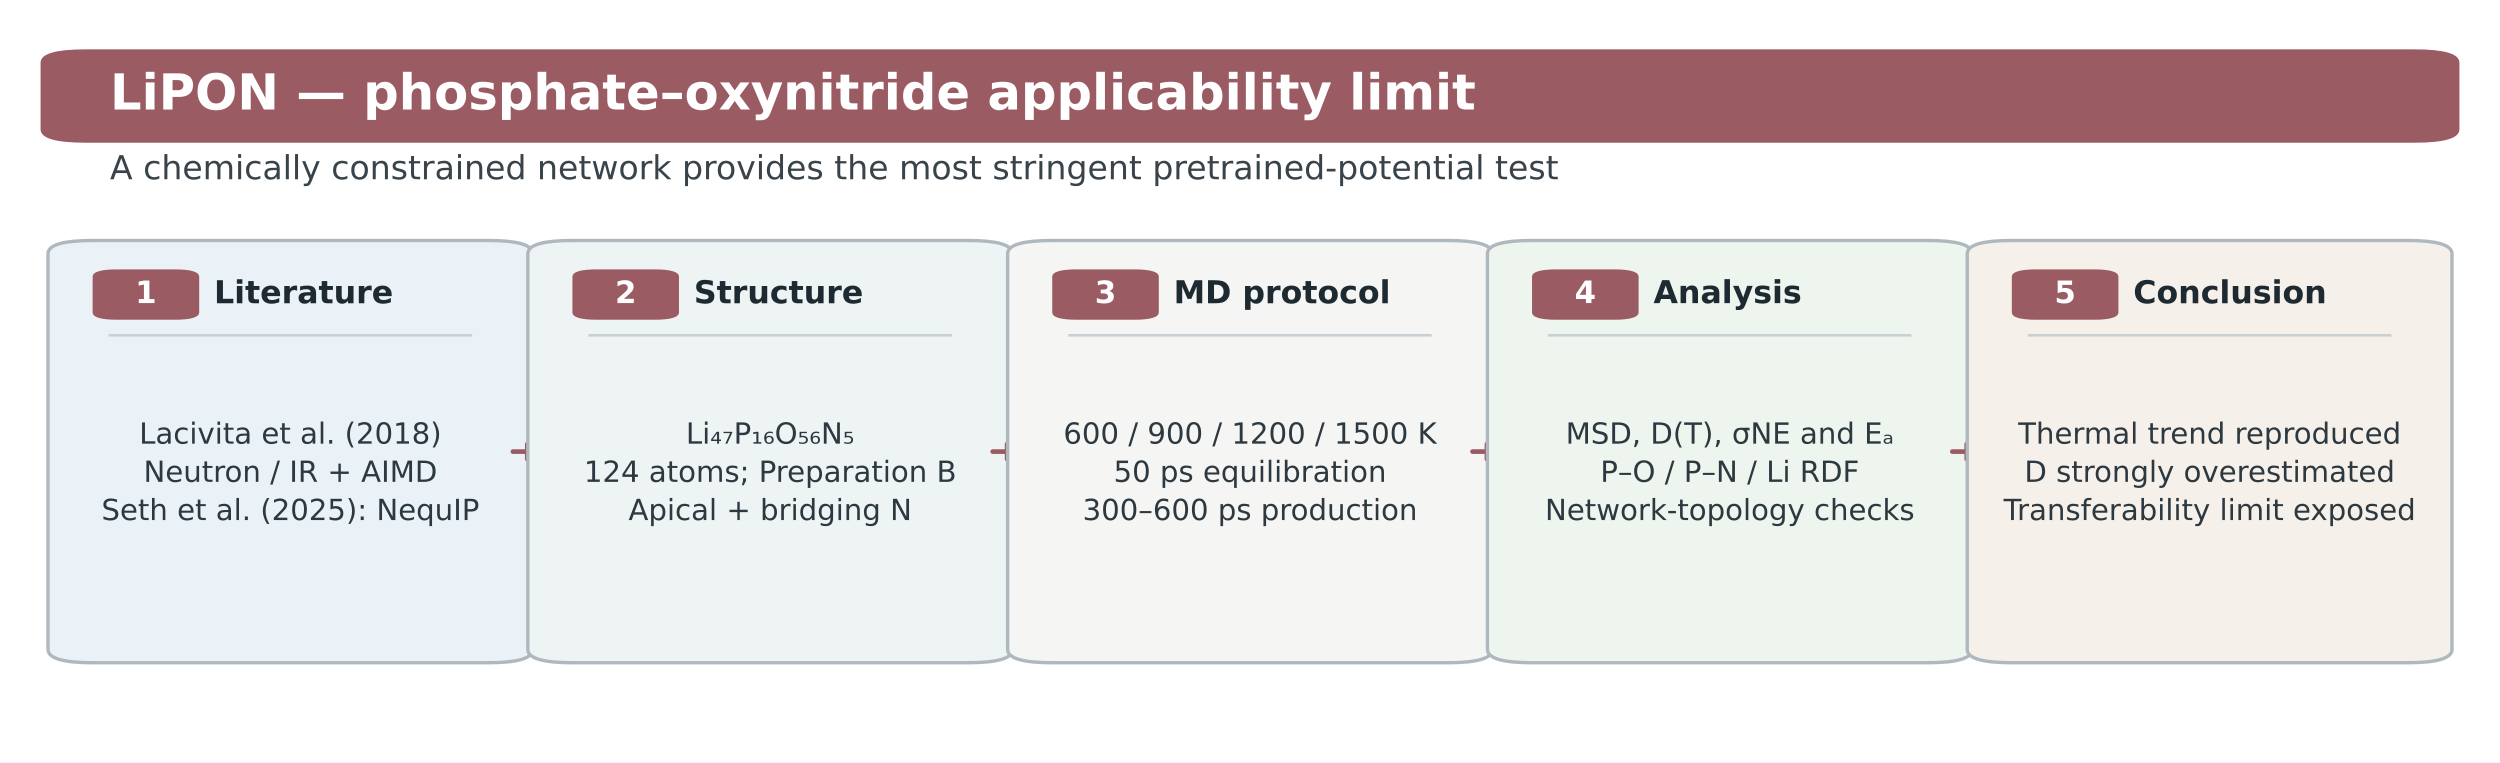
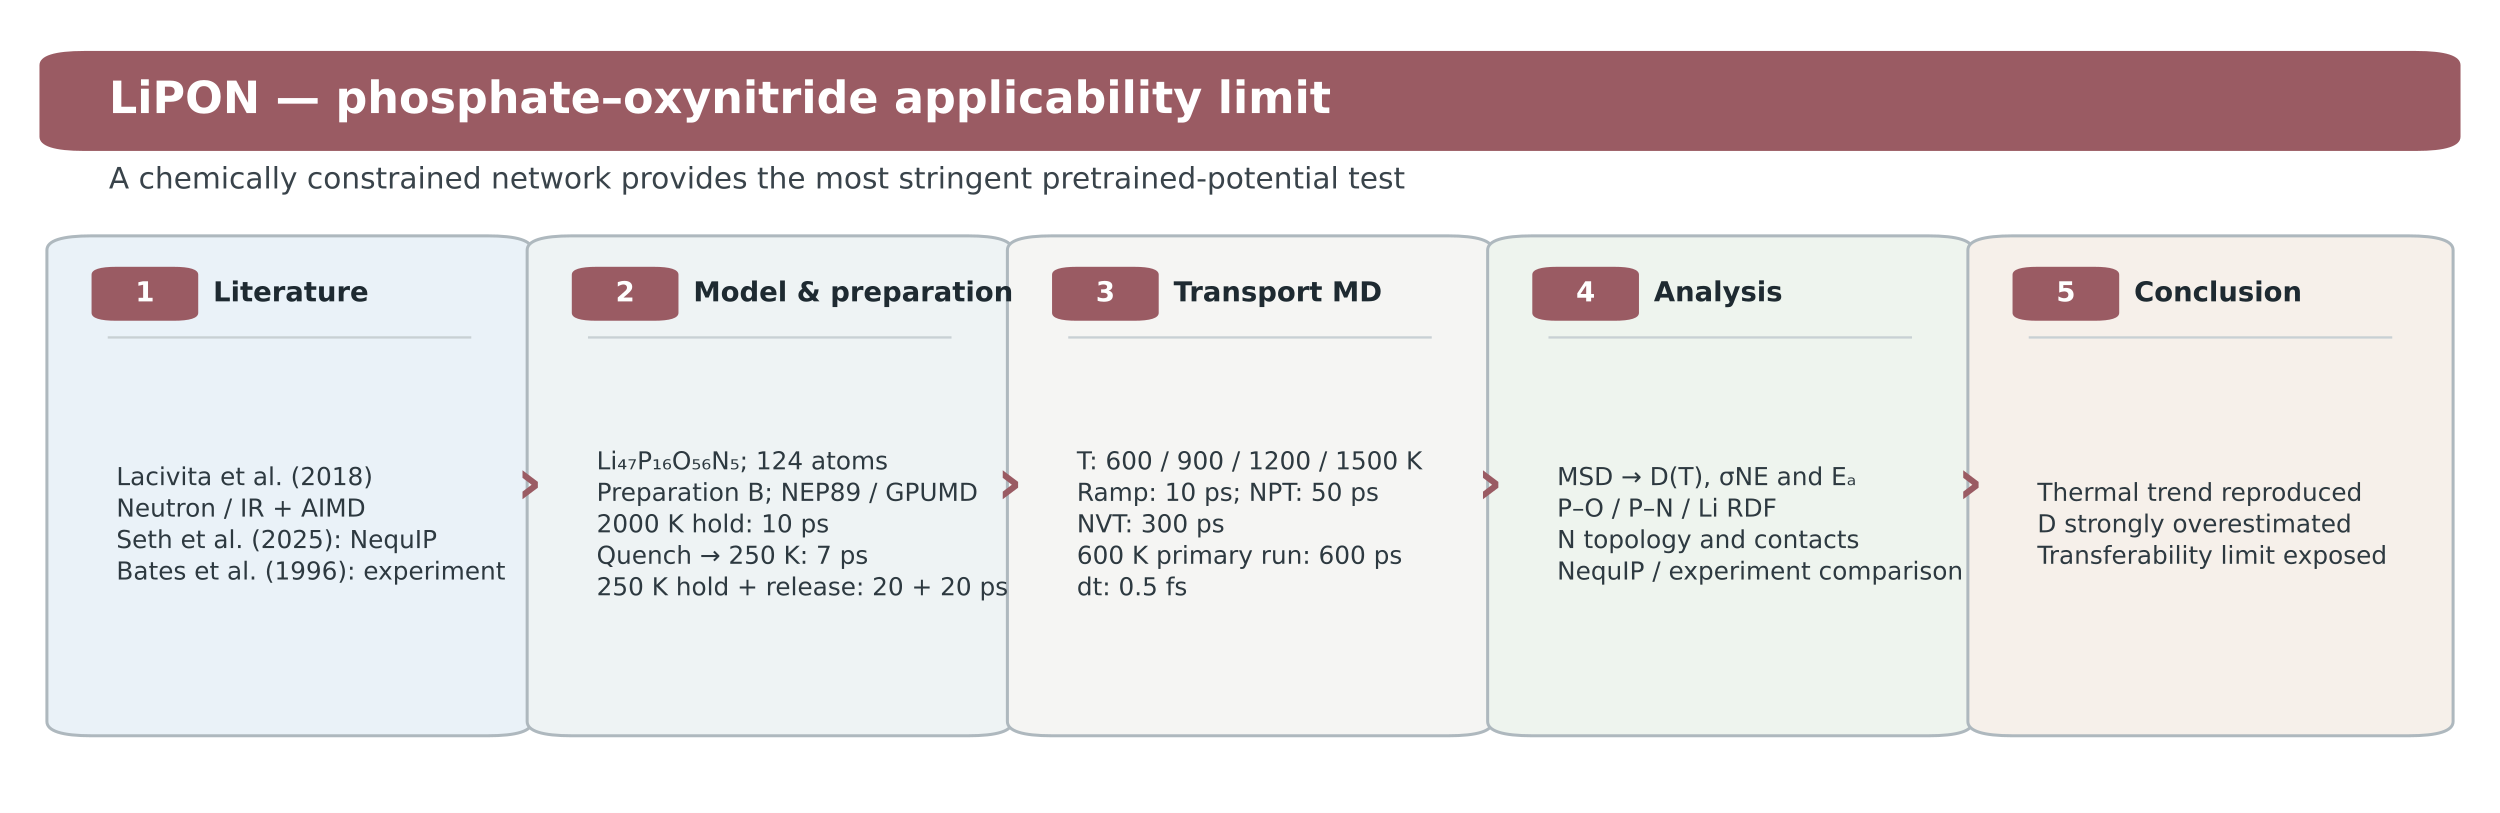
- <svg xmlns="http://www.w3.org/2000/svg" width="664.2pt" height="202.572pt" viewBox="0 0 664.2 202.572" version="1.1">
+ <svg xmlns="http://www.w3.org/2000/svg" width="742.32pt" height="241.38pt" viewBox="0 0 742.32 241.38" version="1.1">
  <defs>
    <style type="text/css">*{stroke-linejoin: round; stroke-linecap: butt}</style>
  </defs>
  <g id="figure_1">
    <g id="patch_1">
-       <path d="M -0 202.572 L 664.2 202.572 L 664.2 0 L -0 0 z " style="fill: #ffffff" />
+       <path d="M 0 241.38 L 742.32 241.38 L 742.32 0 L 0 0 z " style="fill: #ffffff" />
    </g>
    <g id="axes_1">
      <g id="patch_2">
-         <path d="M 22.633 37.913 L 641.567 37.913 Q 653.419 37.913 653.419 34.37 L 653.419 16.657 Q 653.419 13.114 641.567 13.114 L 22.633 13.114 Q 10.781 13.114 10.781 16.657 L 10.781 34.37 Q 10.781 37.913 22.633 37.913 z " clip-path="url(#p9084eb7c21)" style="fill: #9a5b63" />
+         <path d="M 24.977 44.82 L 717.343 44.82 Q 730.601 44.82 730.601 40.579 L 730.601 19.373 Q 730.601 15.132 717.343 15.132 L 24.977 15.132 Q 11.719 15.132 11.719 19.373 L 11.719 40.579 Q 11.719 44.82 24.977 44.82 z " clip-path="url(#p6951521741)" style="fill: #9a5b63" />
      </g>
      <g id="patch_3">
-         <path d="M 24.609 176.075 L 129.696 176.075 Q 141.547 176.075 141.547 172.532 L 141.547 67.434 Q 141.547 63.892 129.696 63.892 L 24.609 63.892 Q 12.757 63.892 12.757 67.434 L 12.757 172.532 Q 12.757 176.075 24.609 176.075 z " clip-path="url(#p9084eb7c21)" style="fill: #eaf2f8; stroke: #aeb8be; stroke-width: 0.9; stroke-linejoin: miter" />
+         <path d="M 27.186 218.472 L 144.741 218.472 Q 158 218.472 158 214.231 L 158 74.273 Q 158 70.032 144.741 70.032 L 27.186 70.032 Q 13.928 70.032 13.928 74.273 L 13.928 214.231 Q 13.928 218.472 27.186 218.472 z " clip-path="url(#p6951521741)" style="fill: #eaf2f8; stroke: #aeb8be; stroke-width: 0.9; stroke-linejoin: miter" />
      </g>
      <g id="patch_4">
-         <path d="M 31.193 84.951 L 46.337 84.951 Q 52.921 84.951 52.921 82.982 L 52.921 73.536 Q 52.921 71.567 46.337 71.567 L 31.193 71.567 Q 24.609 71.567 24.609 73.536 L 24.609 82.982 Q 24.609 84.951 31.193 84.951 z " clip-path="url(#p9084eb7c21)" style="fill: #9a5b63" />
+         <path d="M 34.552 95.243 L 51.493 95.243 Q 58.859 95.243 58.859 92.887 L 58.859 81.577 Q 58.859 79.221 51.493 79.221 L 34.552 79.221 Q 27.186 79.221 27.186 81.577 L 27.186 92.887 Q 27.186 95.243 34.552 95.243 z " clip-path="url(#p6951521741)" style="fill: #9a5b63" />
      </g>
      <g id="patch_5">
-         <path d="M 136.28 119.983 Q 140.889 119.983 144.101 119.983 " clip-path="url(#p9084eb7c21)" style="fill: none; stroke: #9a5b63; stroke-width: 1.25; stroke-linecap: round" />
-         <path d="M 140.101 117.983 L 144.101 119.983 L 140.101 121.983 z " clip-path="url(#p9084eb7c21)" style="fill: #9a5b63; stroke: #9a5b63; stroke-width: 1.25; stroke-linecap: round" />
+         <path d="M 169.784 218.472 L 287.339 218.472 Q 300.598 218.472 300.598 214.231 L 300.598 74.273 Q 300.598 70.032 287.339 70.032 L 169.784 70.032 Q 156.526 70.032 156.526 74.273 L 156.526 214.231 Q 156.526 218.472 169.784 218.472 z " clip-path="url(#p6951521741)" style="fill: #eef3f4; stroke: #aeb8be; stroke-width: 0.9; stroke-linejoin: miter" />
      </g>
      <g id="patch_6">
-         <path d="M 152.083 176.075 L 257.17 176.075 Q 269.021 176.075 269.021 172.532 L 269.021 67.434 Q 269.021 63.892 257.17 63.892 L 152.083 63.892 Q 140.231 63.892 140.231 67.434 L 140.231 172.532 Q 140.231 176.075 152.083 176.075 z " clip-path="url(#p9084eb7c21)" style="fill: #eef3f4; stroke: #aeb8be; stroke-width: 0.9; stroke-linejoin: miter" />
+         <path d="M 177.15 95.243 L 194.091 95.243 Q 201.457 95.243 201.457 92.887 L 201.457 81.577 Q 201.457 79.221 194.091 79.221 L 177.15 79.221 Q 169.784 79.221 169.784 81.577 L 169.784 92.887 Q 169.784 95.243 177.15 95.243 z " clip-path="url(#p6951521741)" style="fill: #9a5b63" />
      </g>
      <g id="patch_7">
-         <path d="M 158.667 84.951 L 173.811 84.951 Q 180.395 84.951 180.395 82.982 L 180.395 73.536 Q 180.395 71.567 173.811 71.567 L 158.667 71.567 Q 152.083 71.567 152.083 73.536 L 152.083 82.982 Q 152.083 84.951 158.667 84.951 z " clip-path="url(#p9084eb7c21)" style="fill: #9a5b63" />
+         <path d="M 312.383 218.472 L 429.937 218.472 Q 443.196 218.472 443.196 214.231 L 443.196 74.273 Q 443.196 70.032 429.937 70.032 L 312.383 70.032 Q 299.124 70.032 299.124 74.273 L 299.124 214.231 Q 299.124 218.472 312.383 218.472 z " clip-path="url(#p6951521741)" style="fill: #f5f5f3; stroke: #aeb8be; stroke-width: 0.9; stroke-linejoin: miter" />
      </g>
      <g id="patch_8">
-         <path d="M 263.754 119.983 Q 268.363 119.983 271.575 119.983 " clip-path="url(#p9084eb7c21)" style="fill: none; stroke: #9a5b63; stroke-width: 1.25; stroke-linecap: round" />
-         <path d="M 267.575 117.983 L 271.575 119.983 L 267.575 121.983 z " clip-path="url(#p9084eb7c21)" style="fill: #9a5b63; stroke: #9a5b63; stroke-width: 1.25; stroke-linecap: round" />
+         <path d="M 319.748 95.243 L 336.689 95.243 Q 344.055 95.243 344.055 92.887 L 344.055 81.577 Q 344.055 79.221 336.689 79.221 L 319.748 79.221 Q 312.383 79.221 312.383 81.577 L 312.383 92.887 Q 312.383 95.243 319.748 95.243 z " clip-path="url(#p6951521741)" style="fill: #9a5b63" />
      </g>
      <g id="patch_9">
-         <path d="M 279.556 176.075 L 384.644 176.075 Q 396.495 176.075 396.495 172.532 L 396.495 67.434 Q 396.495 63.892 384.644 63.892 L 279.556 63.892 Q 267.705 63.892 267.705 67.434 L 267.705 172.532 Q 267.705 176.075 279.556 176.075 z " clip-path="url(#p9084eb7c21)" style="fill: #f5f5f3; stroke: #aeb8be; stroke-width: 0.9; stroke-linejoin: miter" />
+         <path d="M 454.981 218.472 L 572.536 218.472 Q 585.794 218.472 585.794 214.231 L 585.794 74.273 Q 585.794 70.032 572.536 70.032 L 454.981 70.032 Q 441.722 70.032 441.722 74.273 L 441.722 214.231 Q 441.722 218.472 454.981 218.472 z " clip-path="url(#p6951521741)" style="fill: #eef4ee; stroke: #aeb8be; stroke-width: 0.9; stroke-linejoin: miter" />
      </g>
      <g id="patch_10">
-         <path d="M 286.141 84.951 L 301.285 84.951 Q 307.869 84.951 307.869 82.982 L 307.869 73.536 Q 307.869 71.567 301.285 71.567 L 286.141 71.567 Q 279.556 71.567 279.556 73.536 L 279.556 82.982 Q 279.556 84.951 286.141 84.951 z " clip-path="url(#p9084eb7c21)" style="fill: #9a5b63" />
+         <path d="M 462.346 95.243 L 479.287 95.243 Q 486.653 95.243 486.653 92.887 L 486.653 81.577 Q 486.653 79.221 479.287 79.221 L 462.346 79.221 Q 454.981 79.221 454.981 81.577 L 454.981 92.887 Q 454.981 95.243 462.346 95.243 z " clip-path="url(#p6951521741)" style="fill: #9a5b63" />
      </g>
      <g id="patch_11">
-         <path d="M 391.228 119.983 Q 395.837 119.983 399.049 119.983 " clip-path="url(#p9084eb7c21)" style="fill: none; stroke: #9a5b63; stroke-width: 1.25; stroke-linecap: round" />
-         <path d="M 395.049 117.983 L 399.049 119.983 L 395.049 121.983 z " clip-path="url(#p9084eb7c21)" style="fill: #9a5b63; stroke: #9a5b63; stroke-width: 1.25; stroke-linecap: round" />
+         <path d="M 597.579 218.472 L 715.134 218.472 Q 728.392 218.472 728.392 214.231 L 728.392 74.273 Q 728.392 70.032 715.134 70.032 L 597.579 70.032 Q 584.32 70.032 584.32 74.273 L 584.32 214.231 Q 584.32 218.472 597.579 218.472 z " clip-path="url(#p6951521741)" style="fill: #f6f0ea; stroke: #aeb8be; stroke-width: 0.9; stroke-linejoin: miter" />
      </g>
      <g id="patch_12">
-         <path d="M 407.03 176.075 L 512.117 176.075 Q 523.969 176.075 523.969 172.532 L 523.969 67.434 Q 523.969 63.892 512.117 63.892 L 407.03 63.892 Q 395.179 63.892 395.179 67.434 L 395.179 172.532 Q 395.179 176.075 407.03 176.075 z " clip-path="url(#p9084eb7c21)" style="fill: #eef4ee; stroke: #aeb8be; stroke-width: 0.9; stroke-linejoin: miter" />
-       </g>
-       <g id="patch_13">
-         <path d="M 413.615 84.951 L 428.759 84.951 Q 435.343 84.951 435.343 82.982 L 435.343 73.536 Q 435.343 71.567 428.759 71.567 L 413.615 71.567 Q 407.03 71.567 407.03 73.536 L 407.03 82.982 Q 407.03 84.951 413.615 84.951 z " clip-path="url(#p9084eb7c21)" style="fill: #9a5b63" />
-       </g>
-       <g id="patch_14">
-         <path d="M 518.702 119.983 Q 523.311 119.983 526.523 119.983 " clip-path="url(#p9084eb7c21)" style="fill: none; stroke: #9a5b63; stroke-width: 1.25; stroke-linecap: round" />
-         <path d="M 522.523 117.983 L 526.523 119.983 L 522.523 121.983 z " clip-path="url(#p9084eb7c21)" style="fill: #9a5b63; stroke: #9a5b63; stroke-width: 1.25; stroke-linecap: round" />
-       </g>
-       <g id="patch_15">
-         <path d="M 534.504 176.075 L 639.591 176.075 Q 651.443 176.075 651.443 172.532 L 651.443 67.434 Q 651.443 63.892 639.591 63.892 L 534.504 63.892 Q 522.653 63.892 522.653 67.434 L 522.653 172.532 Q 522.653 176.075 534.504 176.075 z " clip-path="url(#p9084eb7c21)" style="fill: #f6f0ea; stroke: #aeb8be; stroke-width: 0.9; stroke-linejoin: miter" />
-       </g>
-       <g id="patch_16">
-         <path d="M 541.089 84.951 L 556.233 84.951 Q 562.817 84.951 562.817 82.982 L 562.817 73.536 Q 562.817 71.567 556.233 71.567 L 541.089 71.567 Q 534.504 71.567 534.504 73.536 L 534.504 82.982 Q 534.504 84.951 541.089 84.951 z " clip-path="url(#p9084eb7c21)" style="fill: #9a5b63" />
+         <path d="M 604.944 95.243 L 621.885 95.243 Q 629.251 95.243 629.251 92.887 L 629.251 81.577 Q 629.251 79.221 621.885 79.221 L 604.944 79.221 Q 597.579 79.221 597.579 81.577 L 597.579 92.887 Q 597.579 95.243 604.944 95.243 z " clip-path="url(#p6951521741)" style="fill: #9a5b63" />
      </g>
      <g id="line2d_1">
-         <path d="M 29.218 89.084 L 125.086 89.084 " clip-path="url(#p9084eb7c21)" style="fill: none; stroke: #c8d0d4; stroke-width: 0.7; stroke-linecap: square" />
+         <path d="M 32.342 100.191 L 139.586 100.191 " clip-path="url(#p6951521741)" style="fill: none; stroke: #c8d0d4; stroke-width: 0.7; stroke-linecap: square" />
      </g>
      <g id="line2d_2">
-         <path d="M 156.692 89.084 L 252.56 89.084 " clip-path="url(#p9084eb7c21)" style="fill: none; stroke: #c8d0d4; stroke-width: 0.7; stroke-linecap: square" />
+         <path d="M 174.94 100.191 L 282.184 100.191 " clip-path="url(#p6951521741)" style="fill: none; stroke: #c8d0d4; stroke-width: 0.7; stroke-linecap: square" />
      </g>
      <g id="line2d_3">
-         <path d="M 284.166 89.084 L 380.034 89.084 " clip-path="url(#p9084eb7c21)" style="fill: none; stroke: #c8d0d4; stroke-width: 0.7; stroke-linecap: square" />
+         <path d="M 317.538 100.191 L 424.782 100.191 " clip-path="url(#p6951521741)" style="fill: none; stroke: #c8d0d4; stroke-width: 0.7; stroke-linecap: square" />
      </g>
      <g id="line2d_4">
-         <path d="M 411.64 89.084 L 507.508 89.084 " clip-path="url(#p9084eb7c21)" style="fill: none; stroke: #c8d0d4; stroke-width: 0.7; stroke-linecap: square" />
+         <path d="M 460.136 100.191 L 567.38 100.191 " clip-path="url(#p6951521741)" style="fill: none; stroke: #c8d0d4; stroke-width: 0.7; stroke-linecap: square" />
      </g>
      <g id="line2d_5">
-         <path d="M 539.114 89.084 L 634.982 89.084 " clip-path="url(#p9084eb7c21)" style="fill: none; stroke: #c8d0d4; stroke-width: 0.7; stroke-linecap: square" />
+         <path d="M 602.734 100.191 L 709.978 100.191 " clip-path="url(#p6951521741)" style="fill: none; stroke: #c8d0d4; stroke-width: 0.7; stroke-linecap: square" />
      </g>
      <g id="text_1">
-         <text style="fill: #ffffff; font: 700 13.2px 'DejaVu Sans', 'Arial', 'Helvetica', sans-serif; text-anchor: start" x="29.218" y="29.104" transform="rotate(-0 29.2176 29.10419)">LiPON — phosphate–oxynitride applicability limit</text>
+         <text style="fill: #ffffff; font: 700 13.2px 'DejaVu Sans', 'Arial', 'Helvetica', sans-serif; text-anchor: start" x="32.342" y="33.567" transform="rotate(-0 32.3424 33.56711)">LiPON — phosphate–oxynitride applicability limit</text>
      </g>
      <g id="text_2">
-         <text style="fill: #39434a; font: 8.8px 'DejaVu Sans', 'Arial', 'Helvetica', sans-serif; text-anchor: start" x="29.218" y="47.623" transform="rotate(-0 29.2176 47.62283)">A chemically constrained network provides the most stringent pretrained-potential test</text>
+         <text style="fill: #39434a; font: 8.8px 'DejaVu Sans', 'Arial', 'Helvetica', sans-serif; text-anchor: start" x="32.342" y="55.967" transform="rotate(-0 32.3424 55.96655)">A chemically constrained network provides the most stringent pretrained-potential test</text>
      </g>
      <g id="text_3">
-         <text style="fill: #ffffff; font: 700 8.2px 'DejaVu Sans', 'Arial', 'Helvetica', sans-serif; text-anchor: middle" x="38.765" y="80.522" transform="rotate(-0 38.76498 80.52168)">1</text>
+         <text style="fill: #ffffff; font: 700 8.2px 'DejaVu Sans', 'Arial', 'Helvetica', sans-serif; text-anchor: middle" x="43.023" y="89.495" transform="rotate(-0 43.02252 89.49465)">1</text>
      </g>
      <g id="text_4">
-         <text style="fill: #1e2a31; font: 700 8.4px 'DejaVu Sans', 'Arial', 'Helvetica', sans-serif; text-anchor: start" x="56.872" y="80.577" transform="rotate(-0 56.87208 80.57687)">Literature</text>
+         <text style="fill: #1e2a31; font: 700 8.15px 'DejaVu Sans', 'Arial', 'Helvetica', sans-serif; text-anchor: start" x="63.278" y="89.481" transform="rotate(-0 63.27792 89.48085)">Literature</text>
      </g>
      <g id="text_5">
-         <text style="fill: #2d3940; font: 7.75px 'DejaVu Sans', 'Arial', 'Helvetica', sans-serif" transform="translate(36.981 117.8755)">Lacivita et al. (2018)</text>
-         <text style="fill: #2d3940; font: 7.75px 'DejaVu Sans', 'Arial', 'Helvetica', sans-serif" transform="translate(38.12594 128.026)">Neutron / IR + AIMD</text>
-         <text style="fill: #2d3940; font: 7.75px 'DejaVu Sans', 'Arial', 'Helvetica', sans-serif" transform="translate(26.9508 138.1765)">Seth et al. (2025): NequIP</text>
+         <text style="fill: #2d3940; font: 7.35px 'DejaVu Sans', 'Arial', 'Helvetica', sans-serif" transform="translate(34.55208 144.0401)">Lacivita et al. (2018)</text>
+         <text style="fill: #2d3940; font: 7.35px 'DejaVu Sans', 'Arial', 'Helvetica', sans-serif" transform="translate(34.55208 153.3875)">Neutron / IR + AIMD</text>
+         <text style="fill: #2d3940; font: 7.35px 'DejaVu Sans', 'Arial', 'Helvetica', sans-serif" transform="translate(34.55208 162.7348)">Seth et al. (2025): NequIP</text>
+         <text style="fill: #2d3940; font: 7.35px 'DejaVu Sans', 'Arial', 'Helvetica', sans-serif" transform="translate(34.55208 172.0822)">Bates et al. (1996): experiment</text>
      </g>
      <g id="text_6">
-         <text style="fill: #ffffff; font: 700 8.2px 'DejaVu Sans', 'Arial', 'Helvetica', sans-serif; text-anchor: middle" x="166.239" y="80.522" transform="rotate(-0 166.239 80.52168)">2</text>
+         <text style="fill: #ffffff; font: 700 8.2px 'DejaVu Sans', 'Arial', 'Helvetica', sans-serif; text-anchor: middle" x="185.621" y="89.495" transform="rotate(-0 185.6205 89.49465)">2</text>
      </g>
      <g id="text_7">
-         <text style="fill: #1e2a31; font: 700 8.4px 'DejaVu Sans', 'Arial', 'Helvetica', sans-serif; text-anchor: start" x="184.346" y="80.577" transform="rotate(-0 184.3461 80.57687)">Structure</text>
+         <text style="fill: #1e2a31; font: 700 8.15px 'DejaVu Sans', 'Arial', 'Helvetica', sans-serif; text-anchor: start" x="205.876" y="89.481" transform="rotate(-0 205.8759 89.48085)">Model &amp; preparation</text>
      </g>
      <g id="text_8">
-         <text style="fill: #2d3940; font: 7.75px 'DejaVu Sans', 'Arial', 'Helvetica', sans-serif" transform="translate(182.2291 117.8755)">Li₄₇P₁₆O₅₆N₅</text>
-         <text style="fill: #2d3940; font: 7.75px 'DejaVu Sans', 'Arial', 'Helvetica', sans-serif" transform="translate(155.1296 128.026)">124 atoms; Preparation B</text>
-         <text style="fill: #2d3940; font: 7.75px 'DejaVu Sans', 'Arial', 'Helvetica', sans-serif" transform="translate(166.9743 138.1765)">Apical + bridging N</text>
+         <text style="fill: #2d3940; font: 7.35px 'DejaVu Sans', 'Arial', 'Helvetica', sans-serif" transform="translate(177.1501 139.3664)">Li₄₇P₁₆O₅₆N₅; 124 atoms</text>
+         <text style="fill: #2d3940; font: 7.35px 'DejaVu Sans', 'Arial', 'Helvetica', sans-serif" transform="translate(177.1501 148.7138)">Preparation B; NEP89 / GPUMD</text>
+         <text style="fill: #2d3940; font: 7.35px 'DejaVu Sans', 'Arial', 'Helvetica', sans-serif" transform="translate(177.1501 158.0611)">2000 K hold: 10 ps</text>
+         <text style="fill: #2d3940; font: 7.35px 'DejaVu Sans', 'Arial', 'Helvetica', sans-serif" transform="translate(177.1501 167.4085)">Quench → 250 K: 7 ps</text>
+         <text style="fill: #2d3940; font: 7.35px 'DejaVu Sans', 'Arial', 'Helvetica', sans-serif" transform="translate(177.1501 176.7559)">250 K hold + release: 20 + 20 ps</text>
      </g>
      <g id="text_9">
-         <text style="fill: #ffffff; font: 700 8.2px 'DejaVu Sans', 'Arial', 'Helvetica', sans-serif; text-anchor: middle" x="293.713" y="80.522" transform="rotate(-0 293.7129 80.52168)">3</text>
+         <text style="fill: #ffffff; font: 700 8.2px 'DejaVu Sans', 'Arial', 'Helvetica', sans-serif; text-anchor: middle" x="328.219" y="89.495" transform="rotate(-0 328.2186 89.49465)">3</text>
      </g>
      <g id="text_10">
-         <text style="fill: #1e2a31; font: 700 8.4px 'DejaVu Sans', 'Arial', 'Helvetica', sans-serif; text-anchor: start" x="311.82" y="80.577" transform="rotate(-0 311.82 80.57687)">MD protocol</text>
+         <text style="fill: #1e2a31; font: 700 8.15px 'DejaVu Sans', 'Arial', 'Helvetica', sans-serif; text-anchor: start" x="348.474" y="89.481" transform="rotate(-0 348.474 89.48085)">Transport MD</text>
      </g>
      <g id="text_11">
-         <text style="fill: #2d3940; font: 7.75px 'DejaVu Sans', 'Arial', 'Helvetica', sans-serif" transform="translate(282.5054 117.8755)">600 / 900 / 1200 / 1500 K</text>
-         <text style="fill: #2d3940; font: 7.75px 'DejaVu Sans', 'Arial', 'Helvetica', sans-serif" transform="translate(295.8476 128.026)">50 ps equilibration</text>
-         <text style="fill: #2d3940; font: 7.75px 'DejaVu Sans', 'Arial', 'Helvetica', sans-serif" transform="translate(287.6223 138.1765)">300–600 ps production</text>
+         <text style="fill: #2d3940; font: 7.35px 'DejaVu Sans', 'Arial', 'Helvetica', sans-serif" transform="translate(319.7481 139.3664)">T: 600 / 900 / 1200 / 1500 K</text>
+         <text style="fill: #2d3940; font: 7.35px 'DejaVu Sans', 'Arial', 'Helvetica', sans-serif" transform="translate(319.7481 148.7138)">Ramp: 10 ps; NPT: 50 ps</text>
+         <text style="fill: #2d3940; font: 7.35px 'DejaVu Sans', 'Arial', 'Helvetica', sans-serif" transform="translate(319.7481 158.0611)">NVT: 300 ps</text>
+         <text style="fill: #2d3940; font: 7.35px 'DejaVu Sans', 'Arial', 'Helvetica', sans-serif" transform="translate(319.7481 167.4085)">600 K primary run: 600 ps</text>
+         <text style="fill: #2d3940; font: 7.35px 'DejaVu Sans', 'Arial', 'Helvetica', sans-serif" transform="translate(319.7481 176.7559)">dt: 0.5 fs</text>
      </g>
      <g id="text_12">
-         <text style="fill: #ffffff; font: 700 8.2px 'DejaVu Sans', 'Arial', 'Helvetica', sans-serif; text-anchor: middle" x="421.187" y="80.522" transform="rotate(-0 421.1869 80.52168)">4</text>
+         <text style="fill: #ffffff; font: 700 8.2px 'DejaVu Sans', 'Arial', 'Helvetica', sans-serif; text-anchor: middle" x="470.817" y="89.495" transform="rotate(-0 470.8166 89.49465)">4</text>
      </g>
      <g id="text_13">
-         <text style="fill: #1e2a31; font: 700 8.4px 'DejaVu Sans', 'Arial', 'Helvetica', sans-serif; text-anchor: start" x="439.294" y="80.544" transform="rotate(-0 439.294 80.54406)">Analysis</text>
+         <text style="fill: #1e2a31; font: 700 8.15px 'DejaVu Sans', 'Arial', 'Helvetica', sans-serif; text-anchor: start" x="491.072" y="89.449" transform="rotate(-0 491.072 89.44902)">Analysis</text>
      </g>
      <g id="text_14">
-         <text style="fill: #2d3940; font: 7.75px 'DejaVu Sans', 'Arial', 'Helvetica', sans-serif" transform="translate(415.9639 117.8755)">MSD, D(T), σNE and Eₐ</text>
-         <text style="fill: #2d3940; font: 7.75px 'DejaVu Sans', 'Arial', 'Helvetica', sans-serif" transform="translate(425.1676 128.026)">P–O / P–N / Li RDF</text>
-         <text style="fill: #2d3940; font: 7.75px 'DejaVu Sans', 'Arial', 'Helvetica', sans-serif" transform="translate(410.4789 138.1765)">Network-topology checks</text>
+         <text style="fill: #2d3940; font: 7.35px 'DejaVu Sans', 'Arial', 'Helvetica', sans-serif" transform="translate(462.3461 144.0401)">MSD → D(T), σNE and Eₐ</text>
+         <text style="fill: #2d3940; font: 7.35px 'DejaVu Sans', 'Arial', 'Helvetica', sans-serif" transform="translate(462.3461 153.3875)">P–O / P–N / Li RDF</text>
+         <text style="fill: #2d3940; font: 7.35px 'DejaVu Sans', 'Arial', 'Helvetica', sans-serif" transform="translate(462.3461 162.7348)">N topology and contacts</text>
+         <text style="fill: #2d3940; font: 7.35px 'DejaVu Sans', 'Arial', 'Helvetica', sans-serif" transform="translate(462.3461 172.0822)">NequIP / experiment comparison</text>
      </g>
      <g id="text_15">
-         <text style="fill: #ffffff; font: 700 8.2px 'DejaVu Sans', 'Arial', 'Helvetica', sans-serif; text-anchor: middle" x="548.661" y="80.522" transform="rotate(-0 548.6609 80.52168)">5</text>
+         <text style="fill: #ffffff; font: 700 8.2px 'DejaVu Sans', 'Arial', 'Helvetica', sans-serif; text-anchor: middle" x="613.415" y="89.495" transform="rotate(-0 613.4146 89.49465)">5</text>
      </g>
      <g id="text_16">
-         <text style="fill: #1e2a31; font: 700 8.4px 'DejaVu Sans', 'Arial', 'Helvetica', sans-serif; text-anchor: start" x="566.768" y="80.577" transform="rotate(-0 566.768 80.57687)">Conclusion</text>
+         <text style="fill: #1e2a31; font: 700 8.15px 'DejaVu Sans', 'Arial', 'Helvetica', sans-serif; text-anchor: start" x="633.67" y="89.481" transform="rotate(-0 633.67 89.48085)">Conclusion</text>
      </g>
      <g id="text_17">
-         <text style="fill: #2d3940; font: 7.75px 'DejaVu Sans', 'Arial', 'Helvetica', sans-serif" transform="translate(536.1844 117.8755)">Thermal trend reproduced</text>
-         <text style="fill: #2d3940; font: 7.75px 'DejaVu Sans', 'Arial', 'Helvetica', sans-serif" transform="translate(537.8349 128.026)">D strongly overestimated</text>
-         <text style="fill: #2d3940; font: 7.75px 'DejaVu Sans', 'Arial', 'Helvetica', sans-serif" transform="translate(532.3021 138.1765)">Transferability limit exposed</text>
+         <text style="fill: #2d3940; font: 7.35px 'DejaVu Sans', 'Arial', 'Helvetica', sans-serif" transform="translate(604.9441 148.7138)">Thermal trend reproduced</text>
+         <text style="fill: #2d3940; font: 7.35px 'DejaVu Sans', 'Arial', 'Helvetica', sans-serif" transform="translate(604.9441 158.0611)">D strongly overestimated</text>
+         <text style="fill: #2d3940; font: 7.35px 'DejaVu Sans', 'Arial', 'Helvetica', sans-serif" transform="translate(604.9441 167.4085)">Transferability limit exposed</text>
+       </g>
+       <g id="text_18">
+         <text style="fill: #9a5b63; font: 700 19px 'DejaVu Sans', 'Arial', 'Helvetica', sans-serif; text-anchor: middle" x="157.263" y="149.495" transform="rotate(-0 157.263 149.4948)">›</text>
+       </g>
+       <g id="text_19">
+         <text style="fill: #9a5b63; font: 700 19px 'DejaVu Sans', 'Arial', 'Helvetica', sans-serif; text-anchor: middle" x="299.861" y="149.495" transform="rotate(-0 299.861 149.4948)">›</text>
+       </g>
+       <g id="text_20">
+         <text style="fill: #9a5b63; font: 700 19px 'DejaVu Sans', 'Arial', 'Helvetica', sans-serif; text-anchor: middle" x="442.459" y="149.495" transform="rotate(-0 442.459 149.4948)">›</text>
+       </g>
+       <g id="text_21">
+         <text style="fill: #9a5b63; font: 700 19px 'DejaVu Sans', 'Arial', 'Helvetica', sans-serif; text-anchor: middle" x="585.057" y="149.495" transform="rotate(-0 585.057 149.4948)">›</text>
      </g>
    </g>
  </g>
  <defs>
-     <clipPath id="p9084eb7c21">
-       <rect x="2.88" y="2.88" width="658.44" height="196.812" />
+     <clipPath id="p6951521741">
+       <rect x="2.88" y="2.88" width="736.56" height="235.62" />
    </clipPath>
  </defs>
</svg>
